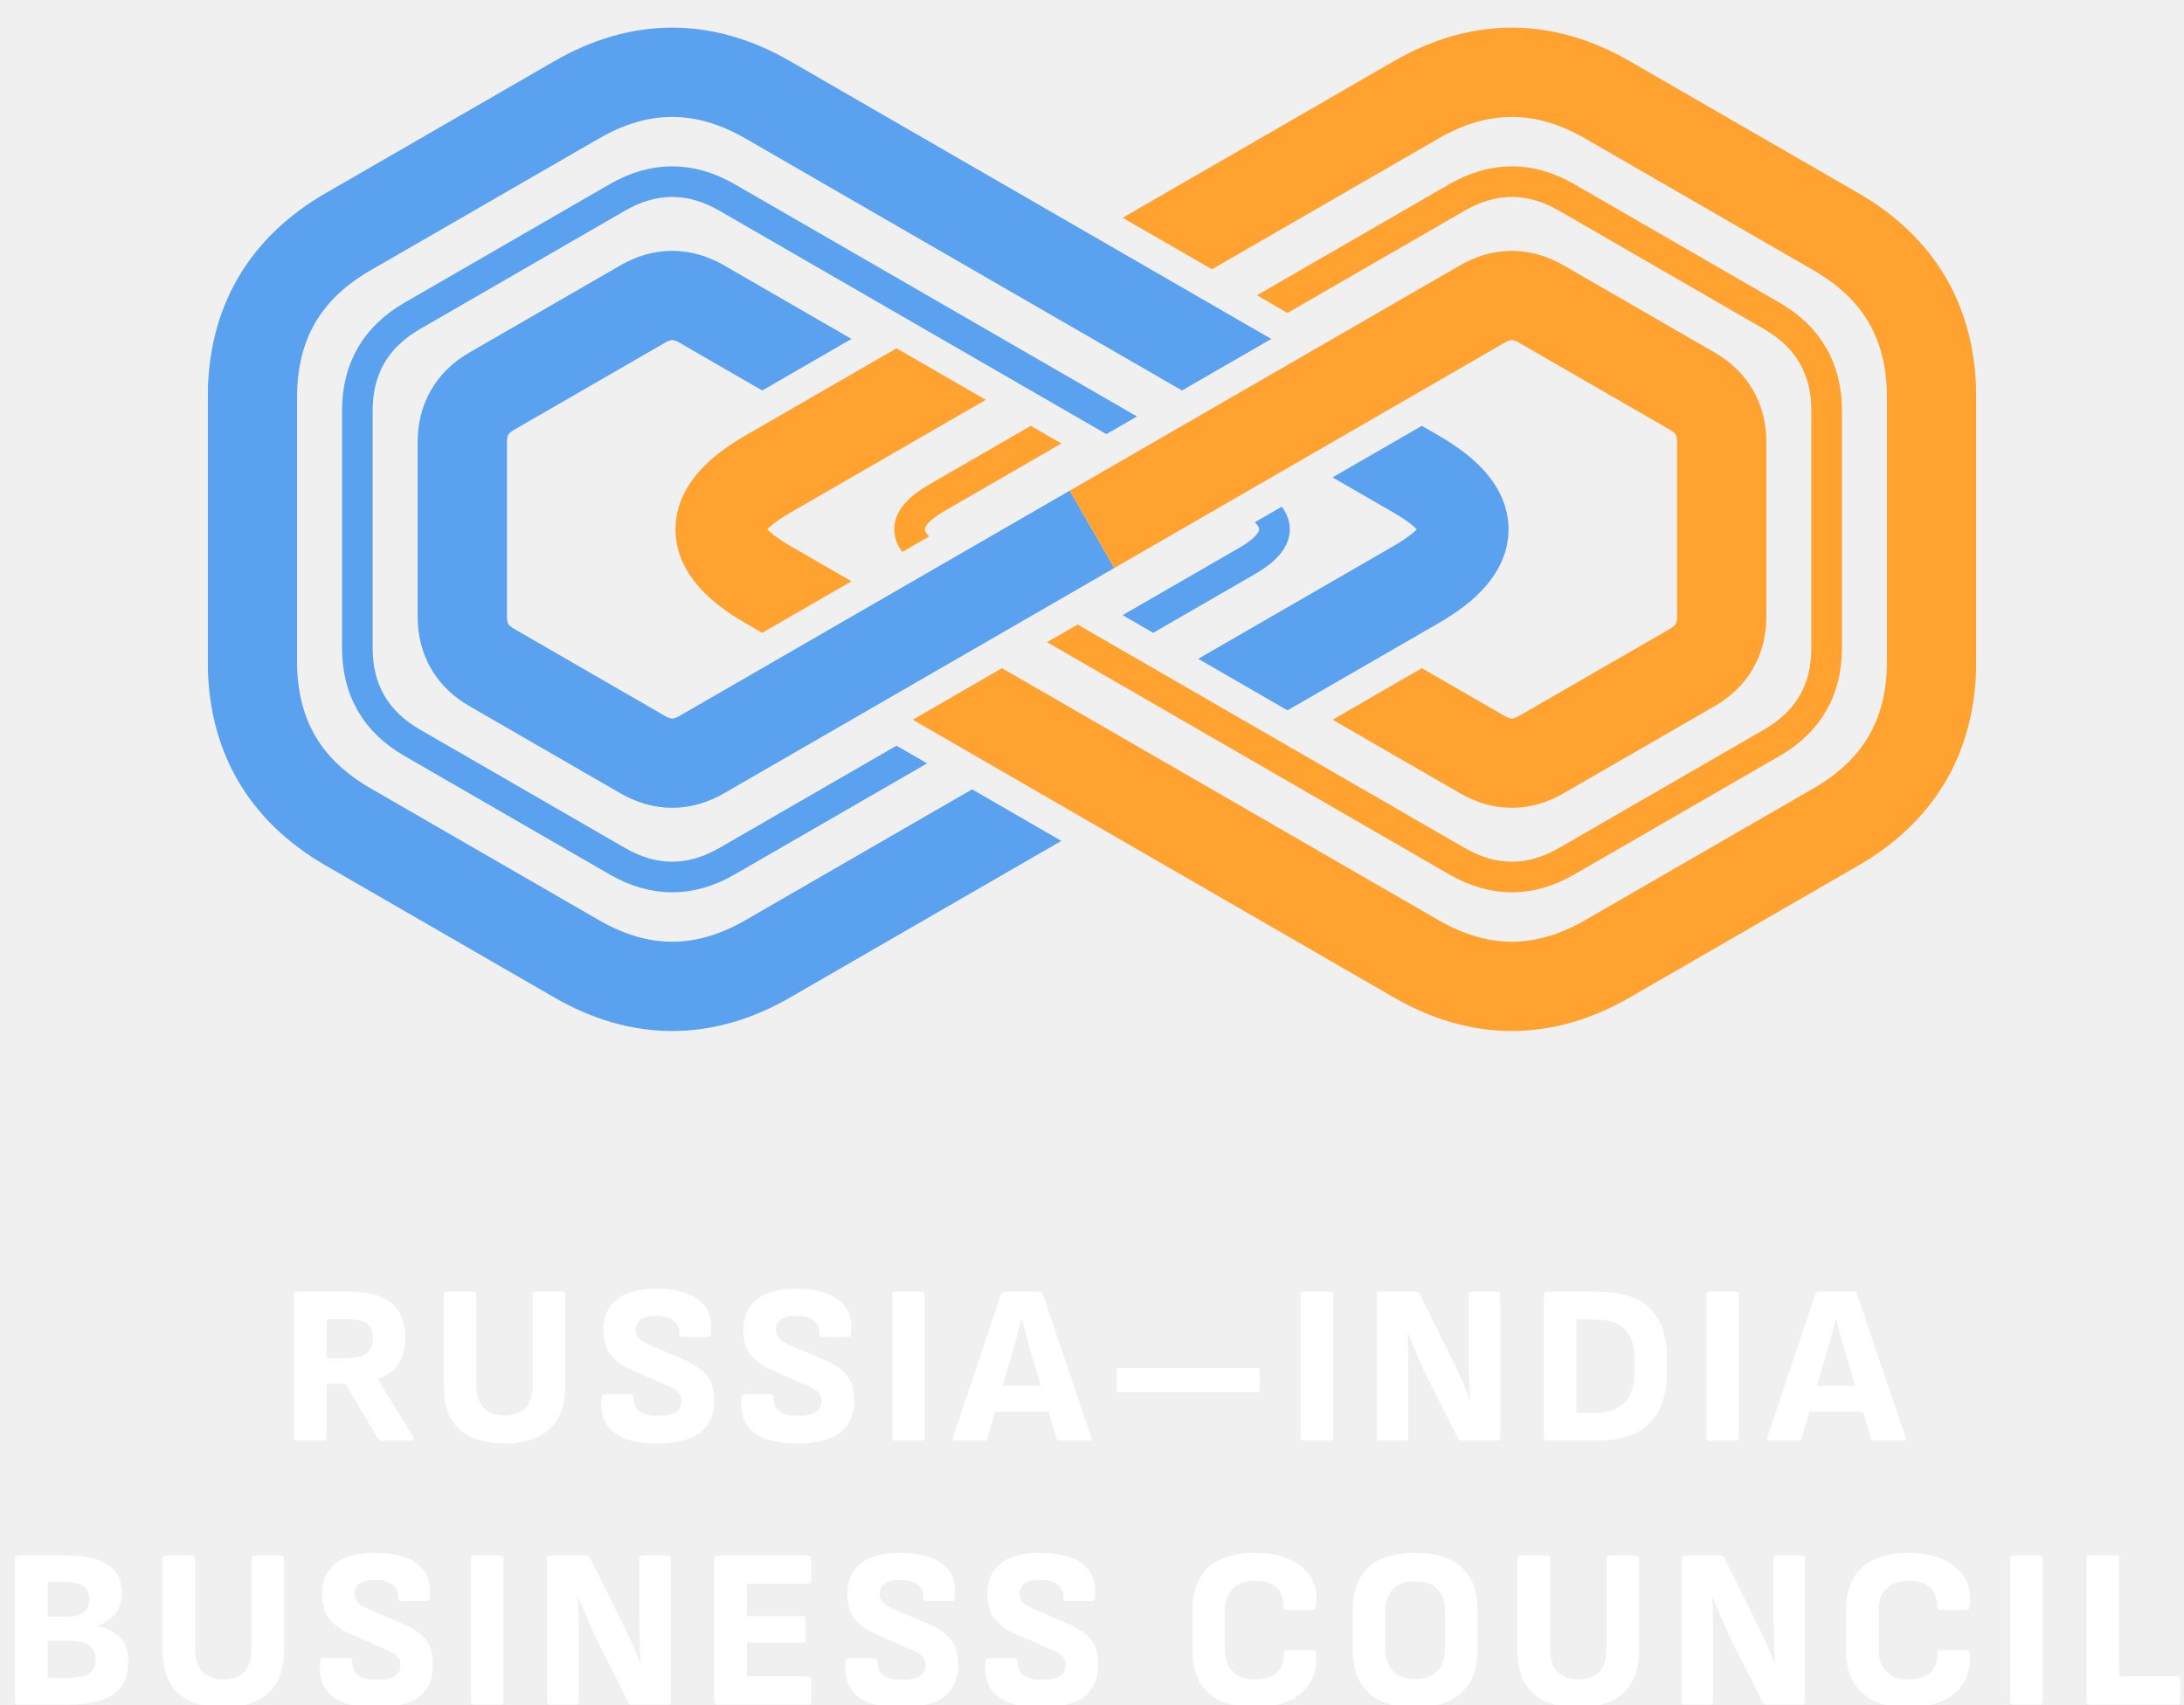
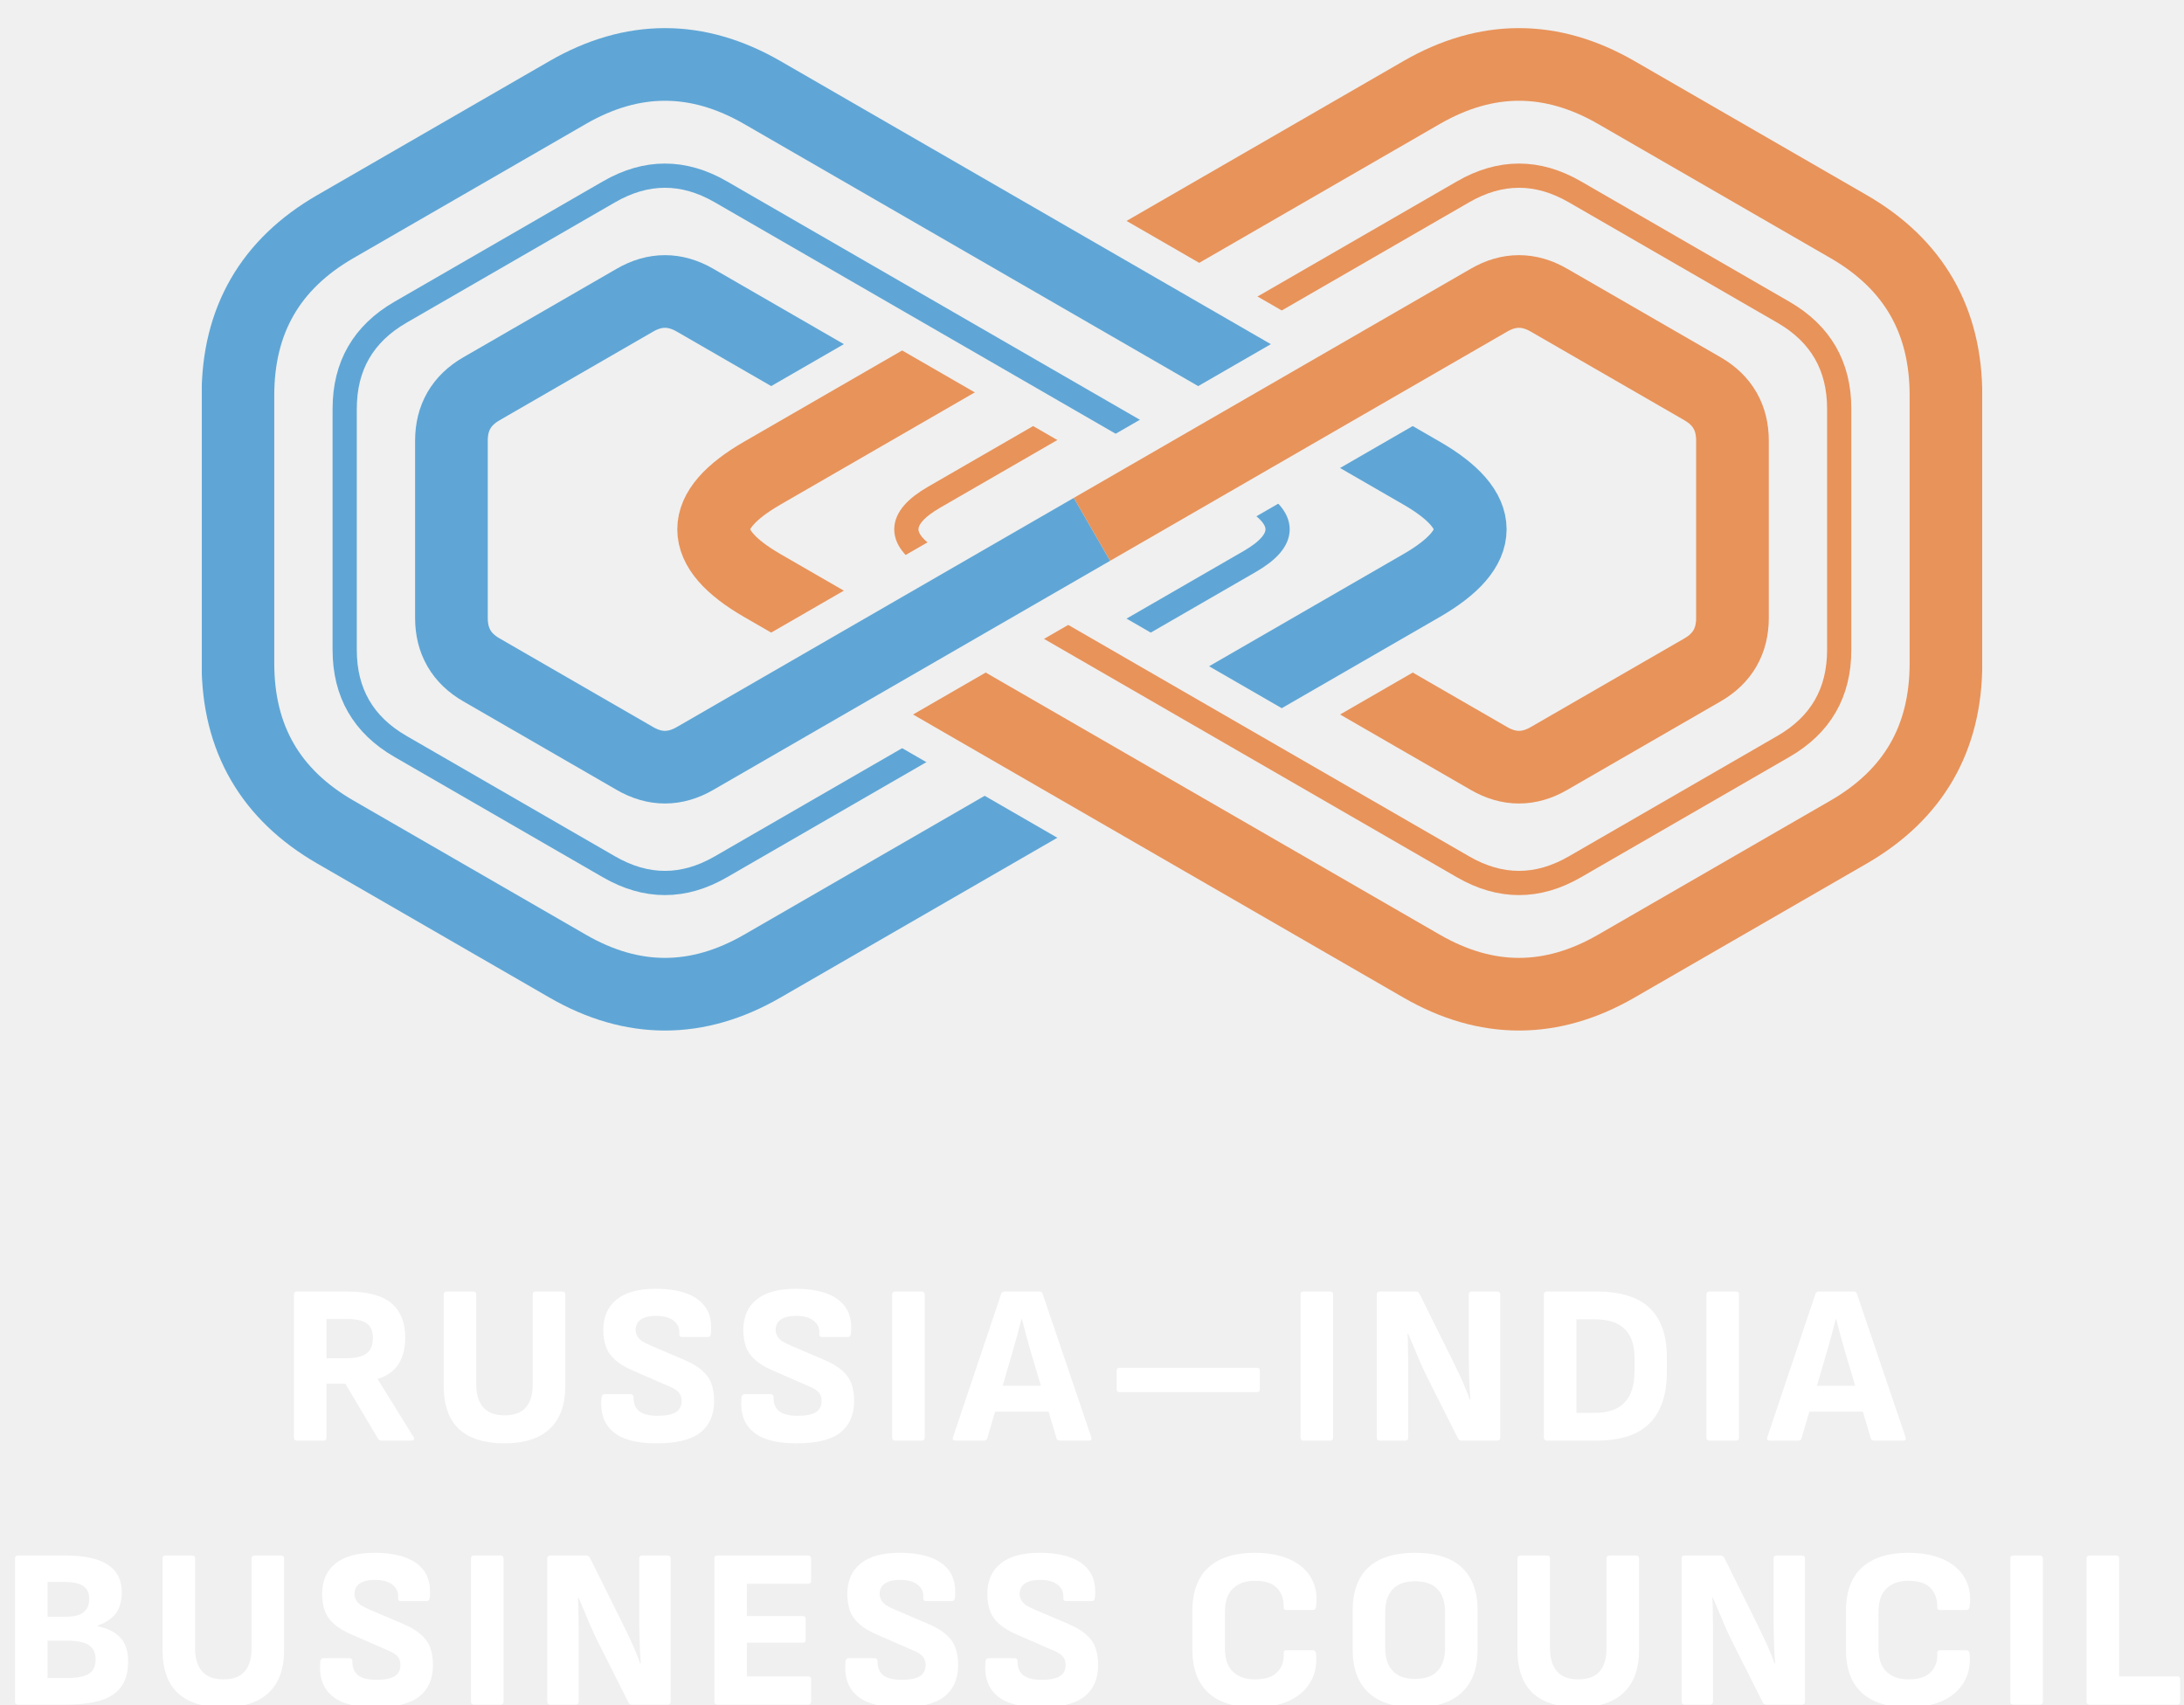
<svg xmlns="http://www.w3.org/2000/svg" viewBox="0 0 206.27 161.02" width="247.53" height="193.23" role="img" aria-label="RUSSIA–INDIA BUSINESS COUNCIL">
-   <svg x="19.62" y="0" viewBox="0.75 -2.25 207.95 124.5" width="167.03" height="100">
+   <svg x="19.04" y="0" viewBox="1.8 -1.2 205.85 122.4" width="168.18" height="100">
    <defs>
-       <clipPath id="q79t">
+       <clipPath id="q49t">
        <rect x="40" y="-20" width="129.45" height="80" />
      </clipPath>
-       <clipPath id="q79u">
+       <clipPath id="q49u">
        <rect x="40" y="60" width="129.45" height="90" />
      </clipPath>
-       <clipPath id="q79l">
+       <clipPath id="q49l">
        <path d="M-30 -30L52.77 -30L156.69 150L-30 150Z" />
      </clipPath>
-       <clipPath id="q79r">
+       <clipPath id="q49r">
        <path d="M239.45 -30L52.77 -30L156.69 150L239.45 150Z" />
      </clipPath>
-       <mask id="q79mi" maskUnits="userSpaceOnUse" x="-20" y="-20" width="249.45" height="160">
+       <mask id="q49mi" maskUnits="userSpaceOnUse" x="-20" y="-20" width="249.45" height="160">
        <rect x="-20" y="-20" width="249.45" height="160" fill="#fff" />
-         <path d="M68.64 52.34L91.45 39.16" fill="none" stroke="#000" stroke-width="17.7" stroke-linejoin="round" stroke-linecap="butt" />
-         <path d="M118 80.84L140.82 67.66" fill="none" stroke="#000" stroke-width="17.7" stroke-linejoin="round" stroke-linecap="butt" />
+         <path d="M70.01 51.54L90.08 39.96" fill="none" stroke="#000" stroke-width="16.4" stroke-linejoin="round" stroke-linecap="butt" />
+         <path d="M119.38 80.04L139.44 68.46" fill="none" stroke="#000" stroke-width="16.4" stroke-linejoin="round" stroke-linecap="butt" />
      </mask>
-       <mask id="q79mo" maskUnits="userSpaceOnUse" x="-20" y="-20" width="249.45" height="160">
+       <mask id="q49mo" maskUnits="userSpaceOnUse" x="-20" y="-20" width="249.45" height="160">
        <rect x="-20" y="-20" width="249.45" height="160" fill="#fff" />
-         <g clip-path="url(#q79t)">
-           <path d="M10.45 45.07Q10.45 34.07 19.97 28.57L45.84 13.63Q55.36 8.13 64.89 13.63L135.67 54.5Q145.2 60 135.67 65.5L64.89 106.37Q55.36 111.87 45.84 106.37L19.97 91.43Q10.45 85.93 10.45 74.93Z" fill="none" stroke="#000" stroke-width="26.59" stroke-linejoin="round" stroke-linecap="round" />
+         <g clip-path="url(#q49t)">
+           <path d="M10.77 45.11Q10.77 34.25 20.17 28.83L45.96 13.94Q55.36 8.51 64.76 13.94L135.15 54.57Q144.55 60 135.15 65.43L64.76 106.06Q55.36 111.49 45.96 106.06L20.17 91.17Q10.77 85.75 10.77 74.89Z" fill="none" stroke="#000" stroke-width="25.94" stroke-linejoin="round" stroke-linecap="round" />
        </g>
-         <path d="M63.26 83.94L146.19 36.06" fill="none" stroke="#000" stroke-width="17.7" stroke-linejoin="round" stroke-linecap="butt" />
+         <path d="M63.26 83.94L146.19 36.06" fill="none" stroke="#000" stroke-width="16.4" stroke-linejoin="round" stroke-linecap="butt" />
      </mask>
-       <mask id="q79mb" maskUnits="userSpaceOnUse" x="-20" y="-20" width="249.45" height="160">
+       <mask id="q49mb" maskUnits="userSpaceOnUse" x="-20" y="-20" width="249.45" height="160">
        <rect x="-20" y="-20" width="249.45" height="160" fill="#fff" />
-         <g clip-path="url(#q79u)">
-           <path d="M199.01 45.07Q199.01 34.07 189.48 28.57L163.62 13.63Q154.09 8.13 144.56 13.63L73.78 54.5Q64.25 60 73.78 65.5L144.56 106.37Q154.09 111.87 163.62 106.37L189.48 91.43Q199.01 85.93 199.01 74.93Z" fill="none" stroke="#000" stroke-width="26.59" stroke-linejoin="round" stroke-linecap="round" />
+         <g clip-path="url(#q49u)">
+           <path d="M198.68 45.11Q198.68 34.25 189.28 28.83L163.49 13.94Q154.09 8.51 144.69 13.94L74.3 54.57Q64.9 60 74.3 65.43L144.69 106.06Q154.09 111.49 163.49 106.06L189.28 91.17Q198.68 85.75 198.68 74.89Z" fill="none" stroke="#000" stroke-width="25.94" stroke-linejoin="round" stroke-linecap="round" />
        </g>
-         <path d="M63.26 83.94L146.19 36.06" fill="none" stroke="#000" stroke-width="17.7" stroke-linejoin="round" stroke-linecap="butt" />
+         <path d="M63.26 83.94L146.19 36.06" fill="none" stroke="#000" stroke-width="16.4" stroke-linejoin="round" stroke-linecap="butt" />
      </mask>
    </defs>
-     <g mask="url(#q79mo)">
-       <path d="M203.45 44.5Q203.45 31.5 192.2 25L165.35 9.5Q154.09 3 142.83 9.5L66.62 53.5Q55.36 60 66.62 66.5L142.83 110.5Q154.09 117 165.35 110.5L192.2 95Q203.45 88.5 203.45 75.5Z" fill="none" stroke="#FFA230" stroke-width="10.5" stroke-linejoin="round" stroke-linecap="round" />
-       <path d="M191.11 46.07Q191.11 38.63 184.66 34.9L160.54 20.97Q154.09 17.25 147.64 20.97L86.49 56.28Q80.05 60 86.49 63.72L147.64 99.03Q154.09 102.75 160.54 99.03L184.66 85.1Q191.11 81.38 191.11 73.93Z" fill="none" stroke="#FFA230" stroke-width="3.6" stroke-linejoin="round" stroke-linecap="round" />
+     <g mask="url(#q49mo)">
+       <path d="M203.45 44.5Q203.45 31.5 192.2 25L165.35 9.5Q154.09 3 142.83 9.5L66.62 53.5Q55.36 60 66.62 66.5L142.83 110.5Q154.09 117 165.35 110.5L192.2 95Q203.45 88.5 203.45 75.5Z" fill="none" stroke="#E8935A" stroke-width="8.4" stroke-linejoin="round" stroke-linecap="round" />
+       <path d="M191.11 46.07Q191.11 38.63 184.66 34.9L160.54 20.97Q154.09 17.25 147.64 20.97L86.49 56.28Q80.05 60 86.49 63.72L147.64 99.03Q154.09 102.75 160.54 99.03L184.66 85.1Q191.11 81.38 191.11 73.93Z" fill="none" stroke="#E8935A" stroke-width="2.8" stroke-linejoin="round" stroke-linecap="round" />
    </g>
-     <g mask="url(#q79mb)">
-       <path d="M6 44.5Q6 31.5 17.26 25L44.11 9.5Q55.36 3 66.62 9.5L142.83 53.5Q154.09 60 142.83 66.5L66.62 110.5Q55.36 117 44.11 110.5L17.26 95Q6 88.5 6 75.5Z" fill="none" stroke="#5AA2F0" stroke-width="10.5" stroke-linejoin="round" stroke-linecap="round" />
-       <path d="M18.34 46.07Q18.34 38.63 24.79 34.9L48.91 20.97Q55.36 17.25 61.81 20.97L122.96 56.28Q129.41 60 122.96 63.72L61.81 99.03Q55.36 102.75 48.91 99.03L24.79 85.1Q18.34 81.38 18.34 73.93Z" fill="none" stroke="#5AA2F0" stroke-width="3.6" stroke-linejoin="round" stroke-linecap="round" />
+     <g mask="url(#q49mb)">
+       <path d="M6 44.5Q6 31.5 17.26 25L44.11 9.5Q55.36 3 66.62 9.5L142.83 53.5Q154.09 60 142.83 66.5L66.62 110.5Q55.36 117 44.11 110.5L17.26 95Q6 88.5 6 75.5Z" fill="none" stroke="#5FA6D6" stroke-width="8.4" stroke-linejoin="round" stroke-linecap="round" />
+       <path d="M18.34 46.07Q18.34 38.63 24.79 34.9L48.91 20.97Q55.36 17.25 61.81 20.97L122.96 56.28Q129.41 60 122.96 63.72L61.81 99.03Q55.36 102.75 48.91 99.03L24.79 85.1Q18.34 81.38 18.34 73.93Z" fill="none" stroke="#5FA6D6" stroke-width="2.8" stroke-linejoin="round" stroke-linecap="round" />
    </g>
-     <g mask="url(#q79mi)">
-       <g clip-path="url(#q79l)">
-         <path d="M80.05 45.75L58.83 33.5Q55.36 31.5 51.9 33.5L34.15 43.75Q30.68 45.75 30.68 49.75L30.68 70.25Q30.68 74.25 34.15 76.25L51.9 86.5Q55.36 88.5 58.83 86.5L150.63 33.5Q154.09 31.5 157.55 33.5L175.31 43.75Q178.77 45.75 178.77 49.75L178.77 70.25Q178.77 74.25 175.31 76.25L157.55 86.5Q154.09 88.5 150.63 86.5L129.41 74.25" fill="none" stroke="#5AA2F0" stroke-width="10.5" stroke-linejoin="round" stroke-linecap="butt" />
+     <g mask="url(#q49mi)">
+       <g clip-path="url(#q49l)">
+         <path d="M80.05 45.75L58.83 33.5Q55.36 31.5 51.9 33.5L34.15 43.75Q30.68 45.75 30.68 49.75L30.68 70.25Q30.68 74.25 34.15 76.25L51.9 86.5Q55.36 88.5 58.83 86.5L150.63 33.5Q154.09 31.5 157.55 33.5L175.31 43.75Q178.77 45.75 178.77 49.75L178.77 70.25Q178.77 74.25 175.31 76.25L157.55 86.5Q154.09 88.5 150.63 86.5L129.41 74.25" fill="none" stroke="#5FA6D6" stroke-width="8.4" stroke-linejoin="round" stroke-linecap="butt" />
      </g>
-       <g clip-path="url(#q79r)">
-         <path d="M80.05 45.75L58.83 33.5Q55.36 31.5 51.9 33.5L34.15 43.75Q30.68 45.75 30.68 49.75L30.68 70.25Q30.68 74.25 34.15 76.25L51.9 86.5Q55.36 88.5 58.83 86.5L150.63 33.5Q154.09 31.5 157.55 33.5L175.31 43.75Q178.77 45.75 178.77 49.75L178.77 70.25Q178.77 74.25 175.31 76.25L157.55 86.5Q154.09 88.5 150.63 86.5L129.41 74.25" fill="none" stroke="#FFA230" stroke-width="10.5" stroke-linejoin="round" stroke-linecap="butt" />
+       <g clip-path="url(#q49r)">
+         <path d="M80.05 45.75L58.83 33.5Q55.36 31.5 51.9 33.5L34.15 43.75Q30.68 45.75 30.68 49.75L30.68 70.25Q30.68 74.25 34.15 76.25L51.9 86.5Q55.36 88.5 58.83 86.5L150.63 33.5Q154.09 31.5 157.55 33.5L175.31 43.75Q178.77 45.75 178.77 49.75L178.77 70.25Q178.77 74.25 175.31 76.25L157.55 86.5Q154.09 88.5 150.63 86.5L129.41 74.25" fill="none" stroke="#E8935A" stroke-width="8.4" stroke-linejoin="round" stroke-linecap="butt" />
      </g>
    </g>
  </svg>
  <g transform="translate(26.34 136.08) scale(21.5)" fill="#FFFFFF">
    <path transform="translate(0 0)" d="M0.079 0Q0.066 0 0.066 -0.013V-0.642Q0.066 -0.655 0.079 -0.655H0.299Q0.434 -0.655 0.495 -0.603Q0.555 -0.551 0.555 -0.452Q0.555 -0.384 0.526 -0.337Q0.496 -0.29 0.434 -0.271V-0.27L0.592 -0.015Q0.596 -0.009 0.593 -0.005Q0.591 0 0.583 0H0.451Q0.441 0 0.435 -0.009L0.292 -0.25H0.209V-0.013Q0.209 0 0.196 0ZM0.209 -0.362H0.297Q0.357 -0.362 0.385 -0.383Q0.413 -0.404 0.413 -0.45Q0.413 -0.495 0.387 -0.514Q0.362 -0.534 0.301 -0.534H0.209Z" />
    <path transform="translate(0.663 0)" d="M0.328 0.012Q0.197 0.012 0.129 -0.05Q0.061 -0.113 0.061 -0.241V-0.642Q0.061 -0.655 0.074 -0.655H0.191Q0.204 -0.655 0.204 -0.642V-0.246Q0.204 -0.182 0.234 -0.147Q0.264 -0.111 0.328 -0.111Q0.393 -0.111 0.423 -0.147Q0.452 -0.182 0.452 -0.246V-0.642Q0.452 -0.655 0.465 -0.655H0.582Q0.595 -0.655 0.595 -0.642V-0.24Q0.595 -0.115 0.526 -0.051Q0.458 0.012 0.328 0.012Z" />
    <path transform="translate(1.379 0)" d="M0.28 0.012Q0.148 0.012 0.089 -0.039Q0.029 -0.09 0.038 -0.188Q0.039 -0.204 0.052 -0.204H0.166Q0.179 -0.204 0.179 -0.19Q0.178 -0.15 0.204 -0.129Q0.23 -0.109 0.285 -0.109Q0.339 -0.109 0.365 -0.125Q0.39 -0.141 0.39 -0.174Q0.39 -0.19 0.384 -0.202Q0.378 -0.214 0.363 -0.224Q0.348 -0.234 0.322 -0.244L0.178 -0.307Q0.128 -0.328 0.099 -0.354Q0.07 -0.379 0.058 -0.412Q0.046 -0.445 0.046 -0.488Q0.047 -0.574 0.105 -0.62Q0.162 -0.667 0.276 -0.667Q0.359 -0.667 0.416 -0.645Q0.472 -0.623 0.499 -0.58Q0.525 -0.537 0.519 -0.472Q0.518 -0.455 0.506 -0.455H0.391Q0.385 -0.455 0.382 -0.459Q0.379 -0.464 0.38 -0.472Q0.382 -0.506 0.355 -0.527Q0.328 -0.548 0.278 -0.548Q0.234 -0.548 0.211 -0.532Q0.189 -0.517 0.188 -0.487Q0.188 -0.472 0.195 -0.46Q0.201 -0.448 0.216 -0.437Q0.232 -0.427 0.258 -0.416L0.401 -0.355Q0.451 -0.334 0.48 -0.308Q0.509 -0.283 0.521 -0.25Q0.533 -0.217 0.533 -0.172Q0.532 -0.082 0.472 -0.035Q0.412 0.012 0.28 0.012Z" />
    <path transform="translate(1.994 0)" d="M0.28 0.012Q0.148 0.012 0.089 -0.039Q0.029 -0.09 0.038 -0.188Q0.039 -0.204 0.052 -0.204H0.166Q0.179 -0.204 0.179 -0.19Q0.178 -0.15 0.204 -0.129Q0.23 -0.109 0.285 -0.109Q0.339 -0.109 0.365 -0.125Q0.39 -0.141 0.39 -0.174Q0.39 -0.19 0.384 -0.202Q0.378 -0.214 0.363 -0.224Q0.348 -0.234 0.322 -0.244L0.178 -0.307Q0.128 -0.328 0.099 -0.354Q0.07 -0.379 0.058 -0.412Q0.046 -0.445 0.046 -0.488Q0.047 -0.574 0.105 -0.62Q0.162 -0.667 0.276 -0.667Q0.359 -0.667 0.416 -0.645Q0.472 -0.623 0.499 -0.58Q0.525 -0.537 0.519 -0.472Q0.518 -0.455 0.506 -0.455H0.391Q0.385 -0.455 0.382 -0.459Q0.379 -0.464 0.38 -0.472Q0.382 -0.506 0.355 -0.527Q0.328 -0.548 0.278 -0.548Q0.234 -0.548 0.211 -0.532Q0.189 -0.517 0.188 -0.487Q0.188 -0.472 0.195 -0.46Q0.201 -0.448 0.216 -0.437Q0.232 -0.427 0.258 -0.416L0.401 -0.355Q0.451 -0.334 0.48 -0.308Q0.509 -0.283 0.521 -0.25Q0.533 -0.217 0.533 -0.172Q0.532 -0.082 0.472 -0.035Q0.412 0.012 0.28 0.012Z" />
    <path transform="translate(2.628 0)" d="M0.079 0Q0.066 0 0.066 -0.013V-0.642Q0.066 -0.655 0.079 -0.655H0.196Q0.209 -0.655 0.209 -0.642V-0.013Q0.209 0 0.196 0Z" />
    <path transform="translate(2.963 0)" d="M0.008 0Q-0.006 0 -0.002 -0.014L0.21 -0.645Q0.214 -0.655 0.225 -0.655H0.378Q0.389 -0.655 0.392 -0.645L0.606 -0.014Q0.61 0 0.596 0H0.468Q0.456 0 0.453 -0.01L0.338 -0.397Q0.328 -0.431 0.319 -0.465Q0.31 -0.5 0.301 -0.534H0.299Q0.29 -0.499 0.281 -0.465Q0.272 -0.431 0.262 -0.397L0.149 -0.011Q0.146 0 0.135 0ZM0.162 -0.127 0.186 -0.241H0.411L0.437 -0.127Z" />
    <path transform="translate(3.627 0)" d="M0.066 -0.213Q0.053 -0.213 0.053 -0.226V-0.307Q0.053 -0.32 0.066 -0.32H0.67Q0.682 -0.32 0.682 -0.307V-0.226Q0.682 -0.213 0.67 -0.213Z" />
    <path transform="translate(4.422 0)" d="M0.079 0Q0.066 0 0.066 -0.013V-0.642Q0.066 -0.655 0.079 -0.655H0.196Q0.209 -0.655 0.209 -0.642V-0.013Q0.209 0 0.196 0Z" />
    <path transform="translate(4.757 0)" d="M0.079 0Q0.066 0 0.066 -0.013V-0.642Q0.066 -0.655 0.079 -0.655H0.238Q0.248 -0.655 0.253 -0.646L0.396 -0.358Q0.411 -0.327 0.426 -0.296Q0.441 -0.265 0.453 -0.235Q0.466 -0.206 0.474 -0.181H0.477Q0.475 -0.208 0.473 -0.24Q0.472 -0.273 0.471 -0.305Q0.47 -0.338 0.47 -0.364V-0.642Q0.47 -0.655 0.482 -0.655H0.595Q0.608 -0.655 0.608 -0.642V-0.013Q0.608 0 0.595 0H0.438Q0.427 0 0.423 -0.009L0.284 -0.285Q0.27 -0.314 0.256 -0.346Q0.242 -0.379 0.229 -0.41Q0.215 -0.442 0.204 -0.469H0.201Q0.203 -0.44 0.203 -0.407Q0.204 -0.374 0.204 -0.341Q0.204 -0.308 0.204 -0.278V-0.013Q0.204 0 0.191 0Z" />
    <path transform="translate(5.491 0)" d="M0.079 0Q0.066 0 0.066 -0.013V-0.642Q0.066 -0.655 0.079 -0.655H0.297Q0.454 -0.655 0.53 -0.583Q0.606 -0.51 0.606 -0.368V-0.301Q0.606 -0.151 0.53 -0.076Q0.455 0 0.297 0ZM0.209 -0.122H0.288Q0.379 -0.122 0.421 -0.168Q0.464 -0.214 0.464 -0.304V-0.365Q0.464 -0.448 0.421 -0.49Q0.379 -0.533 0.288 -0.533H0.209Z" />
    <path transform="translate(6.205 0)" d="M0.079 0Q0.066 0 0.066 -0.013V-0.642Q0.066 -0.655 0.079 -0.655H0.196Q0.209 -0.655 0.209 -0.642V-0.013Q0.209 0 0.196 0Z" />
    <path transform="translate(6.54 0)" d="M0.008 0Q-0.006 0 -0.002 -0.014L0.21 -0.645Q0.214 -0.655 0.225 -0.655H0.378Q0.389 -0.655 0.392 -0.645L0.606 -0.014Q0.61 0 0.596 0H0.468Q0.456 0 0.453 -0.01L0.338 -0.397Q0.328 -0.431 0.319 -0.465Q0.31 -0.5 0.301 -0.534H0.299Q0.29 -0.499 0.281 -0.465Q0.272 -0.431 0.262 -0.397L0.149 -0.011Q0.146 0 0.135 0ZM0.162 -0.127 0.186 -0.241H0.411L0.437 -0.127Z" />
  </g>
  <g transform="translate(0 161.02) scale(21.5)" fill="#FFFFFF">
    <path transform="translate(0 0)" d="M0.079 0Q0.066 0 0.066 -0.013V-0.642Q0.066 -0.655 0.079 -0.655H0.291Q0.412 -0.655 0.473 -0.615Q0.535 -0.575 0.535 -0.494Q0.535 -0.436 0.509 -0.401Q0.483 -0.367 0.429 -0.347V-0.344Q0.493 -0.332 0.528 -0.295Q0.563 -0.258 0.563 -0.191Q0.563 -0.09 0.498 -0.045Q0.434 0 0.29 0ZM0.209 -0.117H0.296Q0.362 -0.117 0.391 -0.136Q0.42 -0.154 0.42 -0.199Q0.42 -0.241 0.391 -0.261Q0.361 -0.281 0.296 -0.281H0.209ZM0.209 -0.386H0.288Q0.343 -0.386 0.367 -0.406Q0.392 -0.425 0.392 -0.465Q0.392 -0.503 0.366 -0.521Q0.34 -0.539 0.282 -0.539H0.209Z" />
    <path transform="translate(0.653 0)" d="M0.328 0.012Q0.197 0.012 0.129 -0.05Q0.061 -0.113 0.061 -0.241V-0.642Q0.061 -0.655 0.074 -0.655H0.191Q0.204 -0.655 0.204 -0.642V-0.246Q0.204 -0.182 0.234 -0.147Q0.264 -0.111 0.328 -0.111Q0.393 -0.111 0.423 -0.147Q0.452 -0.182 0.452 -0.246V-0.642Q0.452 -0.655 0.465 -0.655H0.582Q0.595 -0.655 0.595 -0.642V-0.24Q0.595 -0.115 0.526 -0.051Q0.458 0.012 0.328 0.012Z" />
    <path transform="translate(1.369 0)" d="M0.28 0.012Q0.148 0.012 0.089 -0.039Q0.029 -0.09 0.038 -0.188Q0.039 -0.204 0.052 -0.204H0.166Q0.179 -0.204 0.179 -0.19Q0.178 -0.15 0.204 -0.129Q0.23 -0.109 0.285 -0.109Q0.339 -0.109 0.365 -0.125Q0.39 -0.141 0.39 -0.174Q0.39 -0.19 0.384 -0.202Q0.378 -0.214 0.363 -0.224Q0.348 -0.234 0.322 -0.244L0.178 -0.307Q0.128 -0.328 0.099 -0.354Q0.07 -0.379 0.058 -0.412Q0.046 -0.445 0.046 -0.488Q0.047 -0.574 0.105 -0.62Q0.162 -0.667 0.276 -0.667Q0.359 -0.667 0.416 -0.645Q0.472 -0.623 0.499 -0.58Q0.525 -0.537 0.519 -0.472Q0.518 -0.455 0.506 -0.455H0.391Q0.385 -0.455 0.382 -0.459Q0.379 -0.464 0.38 -0.472Q0.382 -0.506 0.355 -0.527Q0.328 -0.548 0.278 -0.548Q0.234 -0.548 0.211 -0.532Q0.189 -0.517 0.188 -0.487Q0.188 -0.472 0.195 -0.46Q0.201 -0.448 0.216 -0.437Q0.232 -0.427 0.258 -0.416L0.401 -0.355Q0.451 -0.334 0.48 -0.308Q0.509 -0.283 0.521 -0.25Q0.533 -0.217 0.533 -0.172Q0.532 -0.082 0.472 -0.035Q0.412 0.012 0.28 0.012Z" />
    <path transform="translate(2.003 0)" d="M0.079 0Q0.066 0 0.066 -0.013V-0.642Q0.066 -0.655 0.079 -0.655H0.196Q0.209 -0.655 0.209 -0.642V-0.013Q0.209 0 0.196 0Z" />
    <path transform="translate(2.338 0)" d="M0.079 0Q0.066 0 0.066 -0.013V-0.642Q0.066 -0.655 0.079 -0.655H0.238Q0.248 -0.655 0.253 -0.646L0.396 -0.358Q0.411 -0.327 0.426 -0.296Q0.441 -0.265 0.453 -0.235Q0.466 -0.206 0.474 -0.181H0.477Q0.475 -0.208 0.473 -0.24Q0.472 -0.273 0.471 -0.305Q0.47 -0.338 0.47 -0.364V-0.642Q0.47 -0.655 0.482 -0.655H0.595Q0.608 -0.655 0.608 -0.642V-0.013Q0.608 0 0.595 0H0.438Q0.427 0 0.423 -0.009L0.284 -0.285Q0.27 -0.314 0.256 -0.346Q0.242 -0.379 0.229 -0.41Q0.215 -0.442 0.204 -0.469H0.201Q0.203 -0.44 0.203 -0.407Q0.204 -0.374 0.204 -0.341Q0.204 -0.308 0.204 -0.278V-0.013Q0.204 0 0.191 0Z" />
    <path transform="translate(3.072 0)" d="M0.079 0Q0.066 0 0.066 -0.013V-0.642Q0.066 -0.655 0.079 -0.655H0.478Q0.491 -0.655 0.491 -0.642V-0.543Q0.491 -0.531 0.478 -0.531H0.209V-0.389H0.454Q0.467 -0.389 0.467 -0.377V-0.284Q0.467 -0.272 0.454 -0.272H0.209V-0.124H0.478Q0.491 -0.124 0.491 -0.112V-0.013Q0.491 0 0.478 0Z" />
    <path transform="translate(3.676 0)" d="M0.28 0.012Q0.148 0.012 0.089 -0.039Q0.029 -0.09 0.038 -0.188Q0.039 -0.204 0.052 -0.204H0.166Q0.179 -0.204 0.179 -0.19Q0.178 -0.15 0.204 -0.129Q0.23 -0.109 0.285 -0.109Q0.339 -0.109 0.365 -0.125Q0.39 -0.141 0.39 -0.174Q0.39 -0.19 0.384 -0.202Q0.378 -0.214 0.363 -0.224Q0.348 -0.234 0.322 -0.244L0.178 -0.307Q0.128 -0.328 0.099 -0.354Q0.07 -0.379 0.058 -0.412Q0.046 -0.445 0.046 -0.488Q0.047 -0.574 0.105 -0.62Q0.162 -0.667 0.276 -0.667Q0.359 -0.667 0.416 -0.645Q0.472 -0.623 0.499 -0.58Q0.525 -0.537 0.519 -0.472Q0.518 -0.455 0.506 -0.455H0.391Q0.385 -0.455 0.382 -0.459Q0.379 -0.464 0.38 -0.472Q0.382 -0.506 0.355 -0.527Q0.328 -0.548 0.278 -0.548Q0.234 -0.548 0.211 -0.532Q0.189 -0.517 0.188 -0.487Q0.188 -0.472 0.195 -0.46Q0.201 -0.448 0.216 -0.437Q0.232 -0.427 0.258 -0.416L0.401 -0.355Q0.451 -0.334 0.48 -0.308Q0.509 -0.283 0.521 -0.25Q0.533 -0.217 0.533 -0.172Q0.532 -0.082 0.472 -0.035Q0.412 0.012 0.28 0.012Z" />
    <path transform="translate(4.291 0)" d="M0.28 0.012Q0.148 0.012 0.089 -0.039Q0.029 -0.09 0.038 -0.188Q0.039 -0.204 0.052 -0.204H0.166Q0.179 -0.204 0.179 -0.19Q0.178 -0.15 0.204 -0.129Q0.23 -0.109 0.285 -0.109Q0.339 -0.109 0.365 -0.125Q0.39 -0.141 0.39 -0.174Q0.39 -0.19 0.384 -0.202Q0.378 -0.214 0.363 -0.224Q0.348 -0.234 0.322 -0.244L0.178 -0.307Q0.128 -0.328 0.099 -0.354Q0.07 -0.379 0.058 -0.412Q0.046 -0.445 0.046 -0.488Q0.047 -0.574 0.105 -0.62Q0.162 -0.667 0.276 -0.667Q0.359 -0.667 0.416 -0.645Q0.472 -0.623 0.499 -0.58Q0.525 -0.537 0.519 -0.472Q0.518 -0.455 0.506 -0.455H0.391Q0.385 -0.455 0.382 -0.459Q0.379 -0.464 0.38 -0.472Q0.382 -0.506 0.355 -0.527Q0.328 -0.548 0.278 -0.548Q0.234 -0.548 0.211 -0.532Q0.189 -0.517 0.188 -0.487Q0.188 -0.472 0.195 -0.46Q0.201 -0.448 0.216 -0.437Q0.232 -0.427 0.258 -0.416L0.401 -0.355Q0.451 -0.334 0.48 -0.308Q0.509 -0.283 0.521 -0.25Q0.533 -0.217 0.533 -0.172Q0.532 -0.082 0.472 -0.035Q0.412 0.012 0.28 0.012Z" />
    <path transform="translate(5.184 0)" d="M0.326 0.012Q0.196 0.012 0.125 -0.051Q0.054 -0.115 0.054 -0.242V-0.411Q0.054 -0.54 0.126 -0.604Q0.197 -0.667 0.327 -0.667Q0.418 -0.667 0.482 -0.638Q0.546 -0.609 0.576 -0.556Q0.607 -0.502 0.597 -0.43Q0.596 -0.424 0.593 -0.42Q0.59 -0.416 0.584 -0.416H0.466Q0.454 -0.416 0.455 -0.429Q0.456 -0.482 0.425 -0.513Q0.395 -0.544 0.329 -0.544Q0.266 -0.544 0.232 -0.51Q0.197 -0.477 0.197 -0.407V-0.248Q0.197 -0.178 0.232 -0.145Q0.266 -0.111 0.329 -0.111Q0.397 -0.111 0.427 -0.143Q0.458 -0.175 0.455 -0.226Q0.454 -0.239 0.466 -0.239H0.583Q0.595 -0.239 0.597 -0.225Q0.604 -0.153 0.573 -0.1Q0.542 -0.046 0.479 -0.017Q0.416 0.012 0.326 0.012Z" />
    <path transform="translate(5.888 0)" d="M0.328 0.012Q0.193 0.012 0.123 -0.053Q0.054 -0.118 0.054 -0.242V-0.413Q0.054 -0.538 0.123 -0.603Q0.193 -0.667 0.328 -0.667Q0.464 -0.667 0.533 -0.603Q0.603 -0.538 0.603 -0.413V-0.242Q0.603 -0.118 0.533 -0.053Q0.464 0.012 0.328 0.012ZM0.328 -0.113Q0.395 -0.113 0.427 -0.148Q0.46 -0.183 0.46 -0.25V-0.405Q0.46 -0.472 0.427 -0.507Q0.395 -0.542 0.328 -0.542Q0.263 -0.542 0.23 -0.507Q0.197 -0.472 0.197 -0.405V-0.25Q0.197 -0.183 0.23 -0.148Q0.263 -0.113 0.328 -0.113Z" />
    <path transform="translate(6.605 0)" d="M0.328 0.012Q0.197 0.012 0.129 -0.05Q0.061 -0.113 0.061 -0.241V-0.642Q0.061 -0.655 0.074 -0.655H0.191Q0.204 -0.655 0.204 -0.642V-0.246Q0.204 -0.182 0.234 -0.147Q0.264 -0.111 0.328 -0.111Q0.393 -0.111 0.423 -0.147Q0.452 -0.182 0.452 -0.246V-0.642Q0.452 -0.655 0.465 -0.655H0.582Q0.595 -0.655 0.595 -0.642V-0.24Q0.595 -0.115 0.526 -0.051Q0.458 0.012 0.328 0.012Z" />
    <path transform="translate(7.321 0)" d="M0.079 0Q0.066 0 0.066 -0.013V-0.642Q0.066 -0.655 0.079 -0.655H0.238Q0.248 -0.655 0.253 -0.646L0.396 -0.358Q0.411 -0.327 0.426 -0.296Q0.441 -0.265 0.453 -0.235Q0.466 -0.206 0.474 -0.181H0.477Q0.475 -0.208 0.473 -0.24Q0.472 -0.273 0.471 -0.305Q0.47 -0.338 0.47 -0.364V-0.642Q0.47 -0.655 0.482 -0.655H0.595Q0.608 -0.655 0.608 -0.642V-0.013Q0.608 0 0.595 0H0.438Q0.427 0 0.423 -0.009L0.284 -0.285Q0.27 -0.314 0.256 -0.346Q0.242 -0.379 0.229 -0.41Q0.215 -0.442 0.204 -0.469H0.201Q0.203 -0.44 0.203 -0.407Q0.204 -0.374 0.204 -0.341Q0.204 -0.308 0.204 -0.278V-0.013Q0.204 0 0.191 0Z" />
    <path transform="translate(8.055 0)" d="M0.326 0.012Q0.196 0.012 0.125 -0.051Q0.054 -0.115 0.054 -0.242V-0.411Q0.054 -0.54 0.126 -0.604Q0.197 -0.667 0.327 -0.667Q0.418 -0.667 0.482 -0.638Q0.546 -0.609 0.576 -0.556Q0.607 -0.502 0.597 -0.43Q0.596 -0.424 0.593 -0.42Q0.59 -0.416 0.584 -0.416H0.466Q0.454 -0.416 0.455 -0.429Q0.456 -0.482 0.425 -0.513Q0.395 -0.544 0.329 -0.544Q0.266 -0.544 0.232 -0.51Q0.197 -0.477 0.197 -0.407V-0.248Q0.197 -0.178 0.232 -0.145Q0.266 -0.111 0.329 -0.111Q0.397 -0.111 0.427 -0.143Q0.458 -0.175 0.455 -0.226Q0.454 -0.239 0.466 -0.239H0.583Q0.595 -0.239 0.597 -0.225Q0.604 -0.153 0.573 -0.1Q0.542 -0.046 0.479 -0.017Q0.416 0.012 0.326 0.012Z" />
    <path transform="translate(8.765 0)" d="M0.079 0Q0.066 0 0.066 -0.013V-0.642Q0.066 -0.655 0.079 -0.655H0.196Q0.209 -0.655 0.209 -0.642V-0.013Q0.209 0 0.196 0Z" />
    <path transform="translate(9.1 0)" d="M0.079 0Q0.066 0 0.066 -0.013V-0.642Q0.066 -0.655 0.079 -0.655H0.198Q0.209 -0.655 0.209 -0.642V-0.124H0.465Q0.477 -0.124 0.477 -0.112V-0.013Q0.477 0 0.465 0Z" />
  </g>
</svg>
